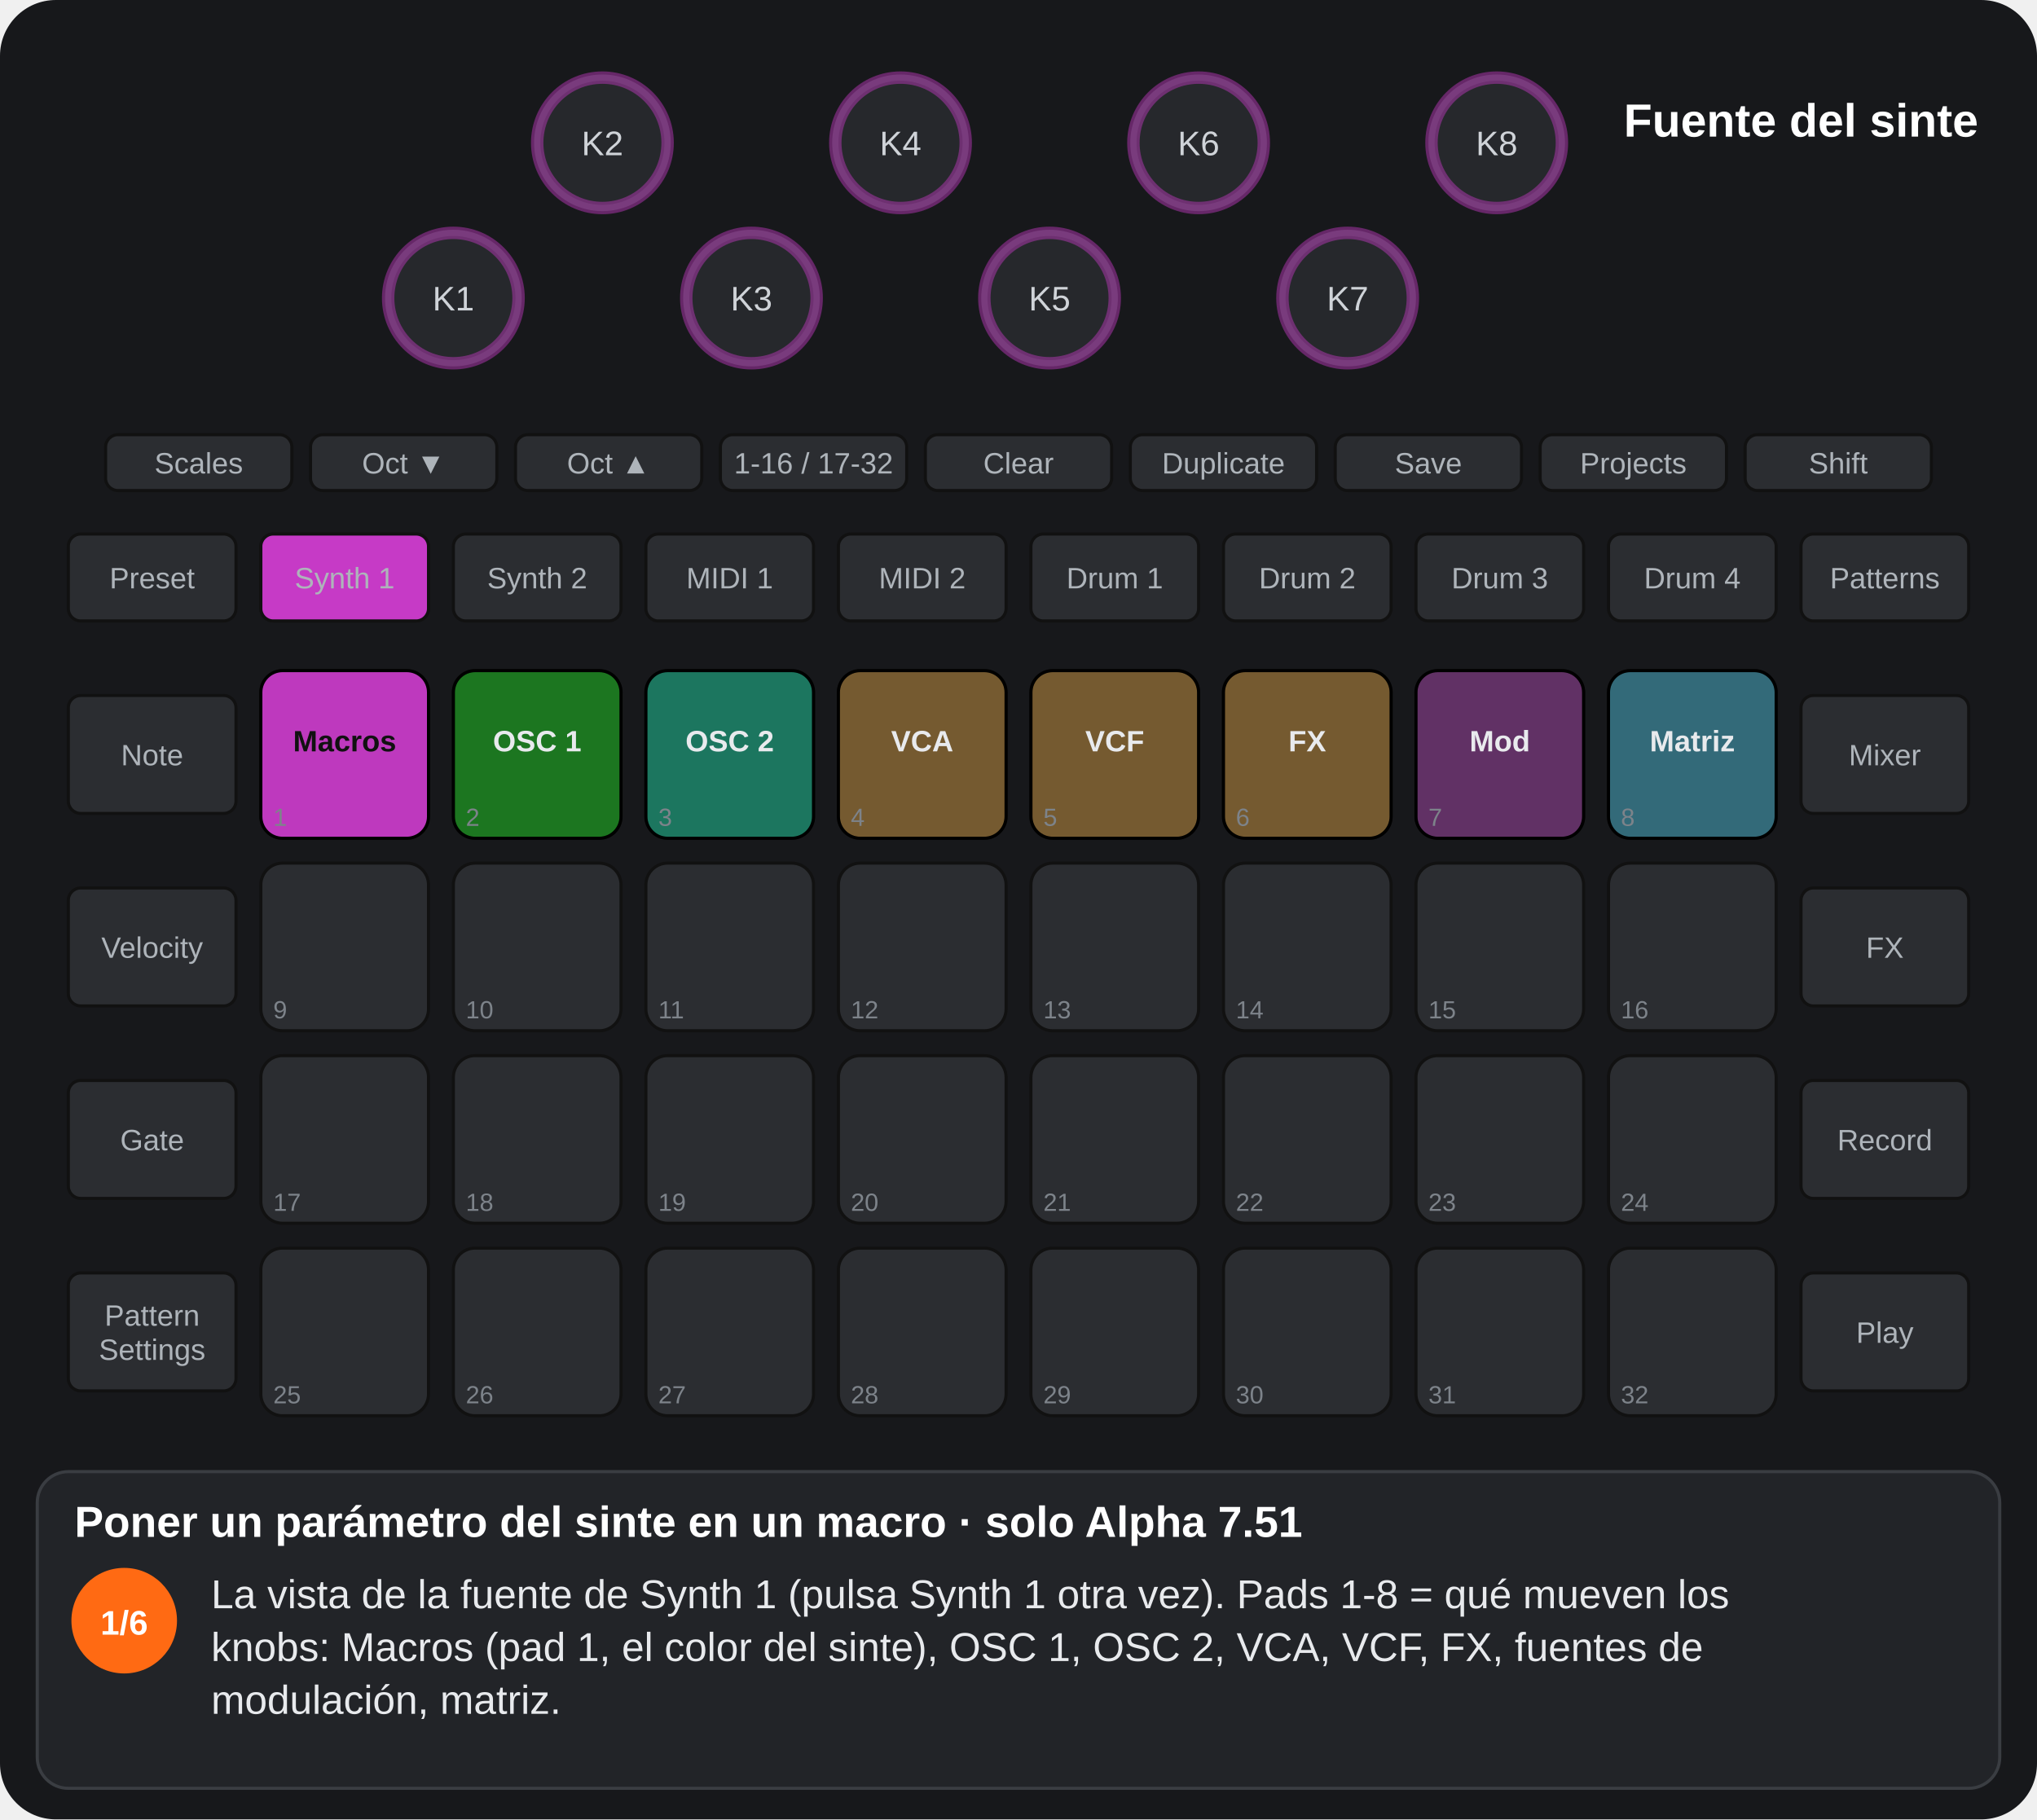
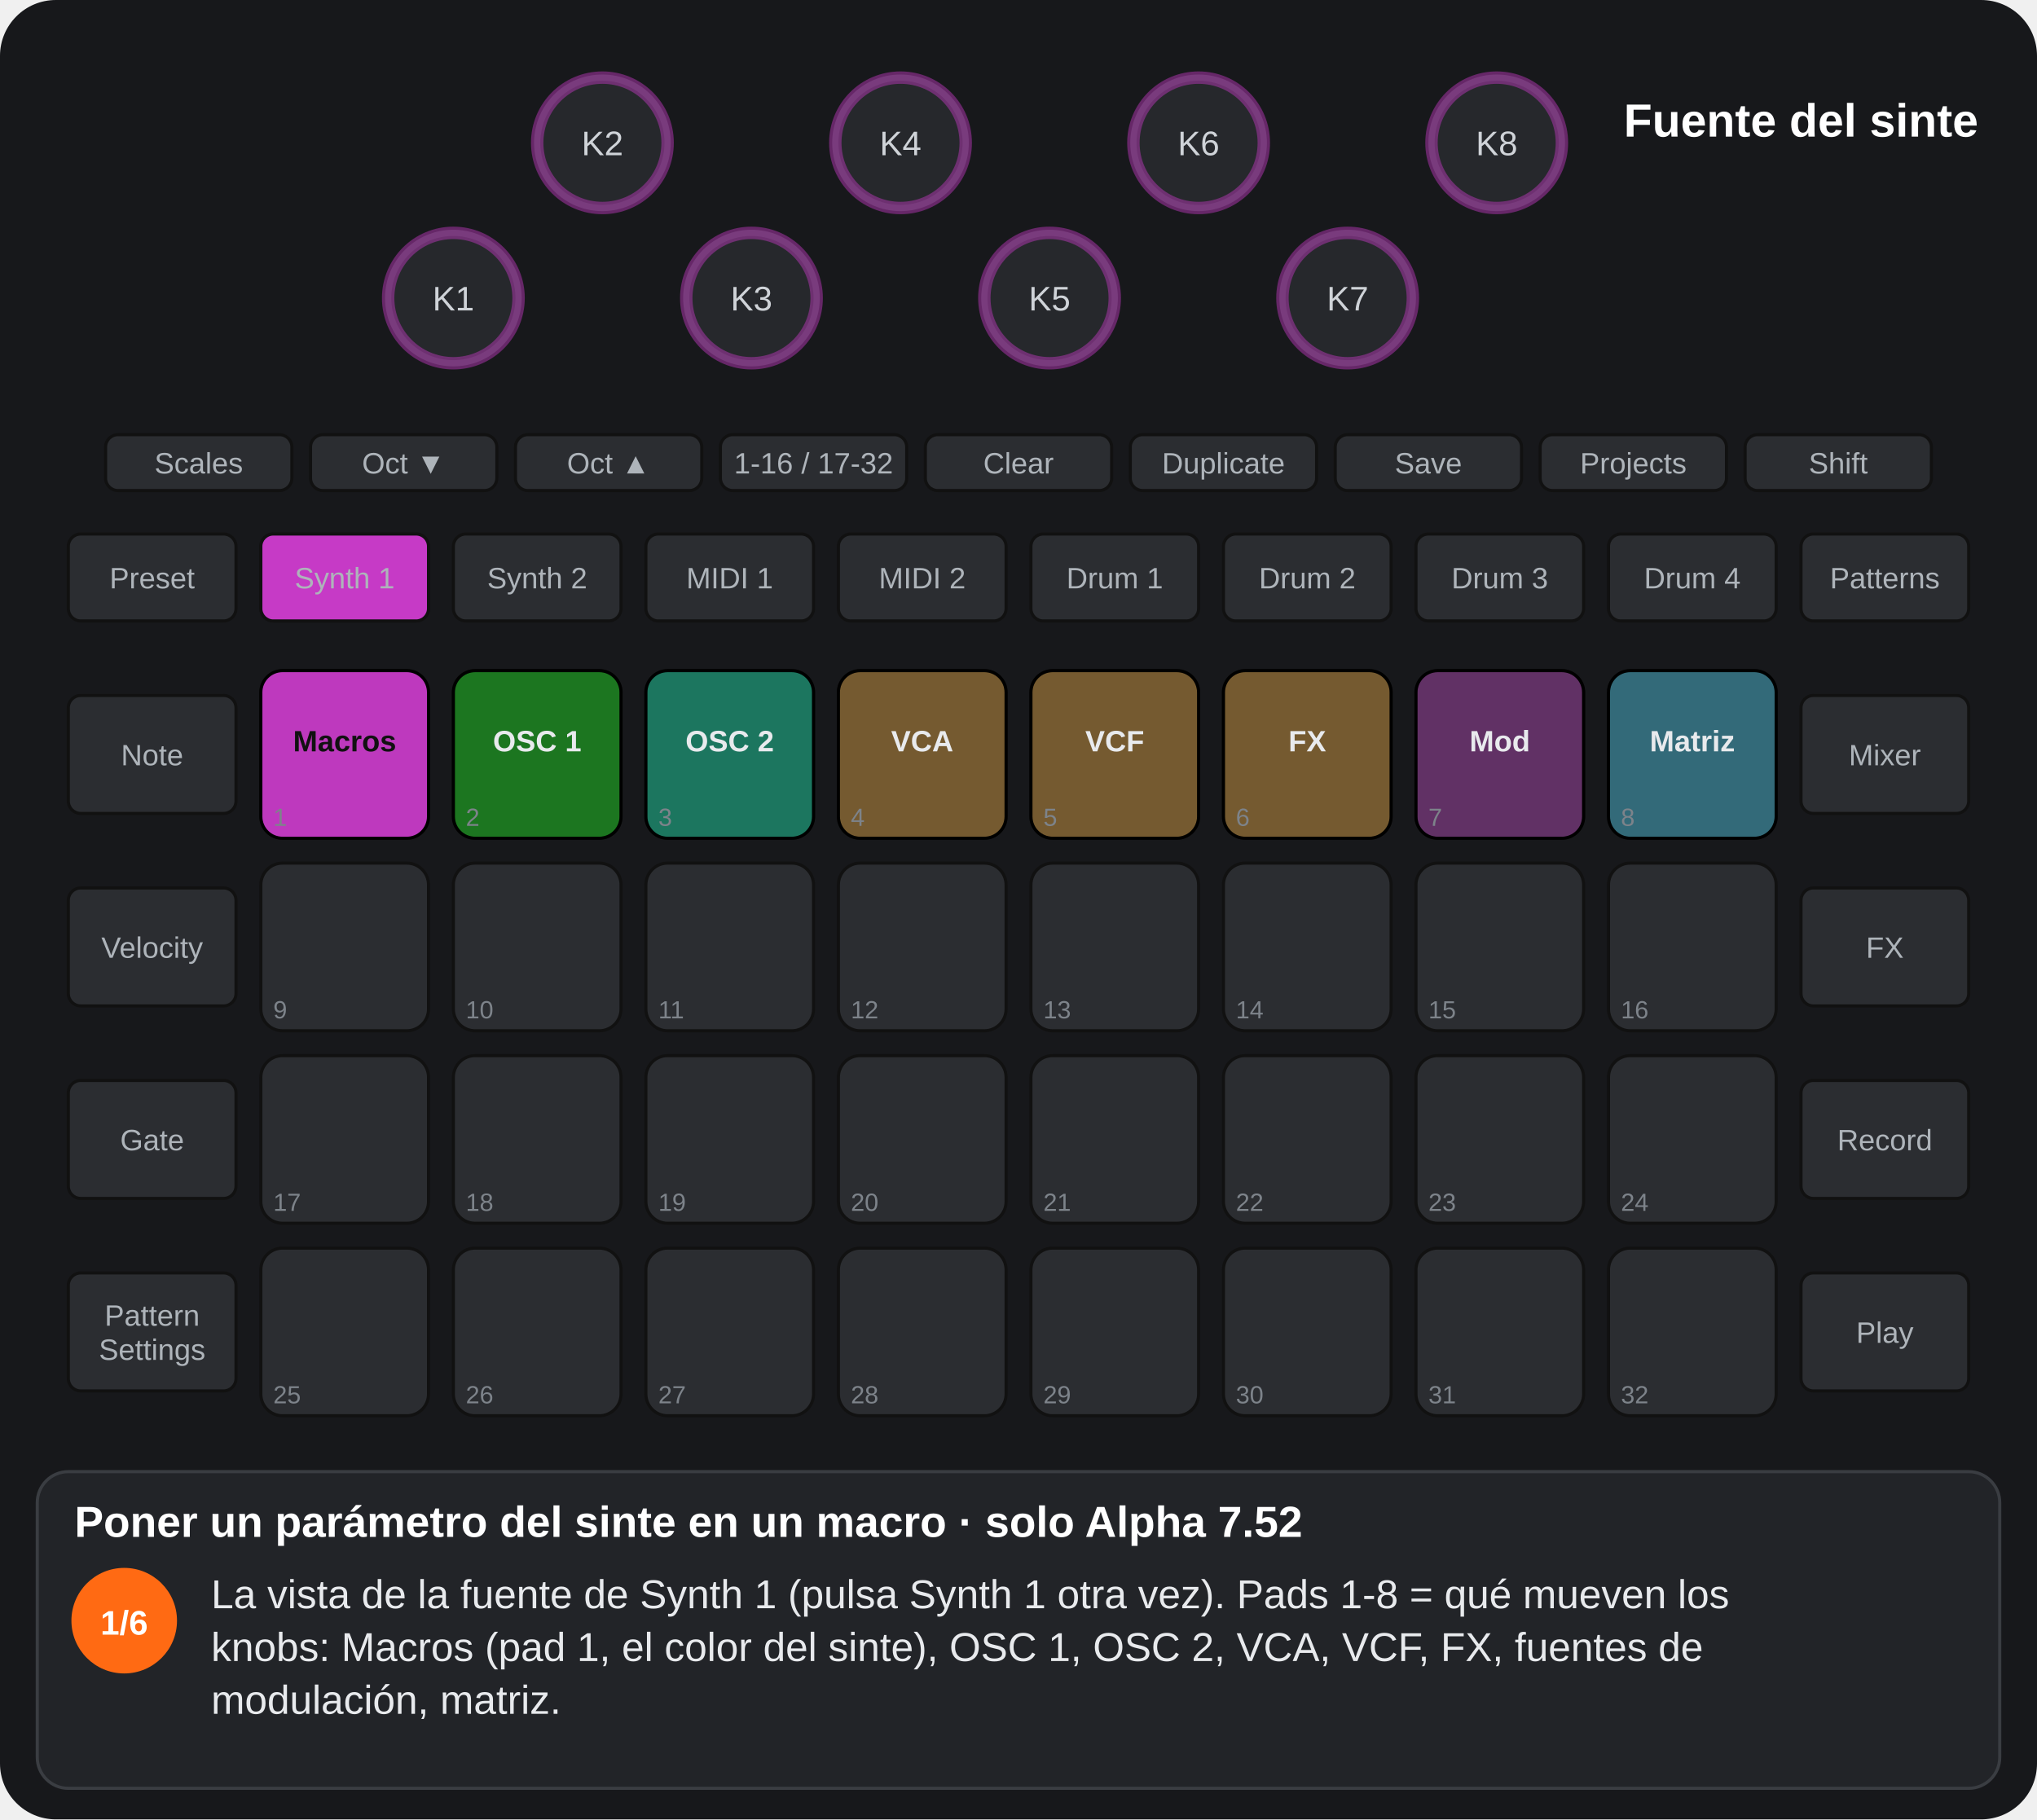
- <svg xmlns="http://www.w3.org/2000/svg" viewBox="0 0 656 586" width="656" height="586" font-family="Arial, Helvetica, sans-serif" role="img" aria-label="Poner un parámetro del sinte en un macro · solo Alpha 7.51">
+ <svg xmlns="http://www.w3.org/2000/svg" viewBox="0 0 656 586" width="656" height="586" font-family="Arial, Helvetica, sans-serif" role="img" aria-label="Poner un parámetro del sinte en un macro · solo Alpha 7.52">
  <style>.kb{fill:#26282c;stroke:#3a3d42;stroke-width:2}.kt{font-size:11px;fill:#cfd3d8;text-anchor:middle}.u{fill:#2b2d31;stroke:#111}.bt{font-size:9.5px;fill:#aeb4ba;text-anchor:middle}.pn{font-size:8px;fill:#7d838a}.pl{font-size:9.5px;font-weight:bold;text-anchor:middle}.kl{font-size:10px;fill:#cfd3d8;text-anchor:middle}.fg{fill:#fff;fill-opacity:.7;stroke:#ff6a13;stroke-width:3}.fo{fill:none;stroke:#ff6a13;stroke-width:3}.ta{fill:none;stroke:#ff6a13;stroke-width:3}.vw{font-size:15px;font-weight:bold;fill:#fff;text-anchor:middle}.ti{font-size:14px;font-weight:bold;fill:#fff}.cp{font-size:13px;fill:#e8eaed}.sn{font-size:11px;font-weight:bold;fill:#fff;text-anchor:middle}.b{animation:b .6s step-end infinite}@keyframes b{0%{opacity:1}50%{opacity:0}100%{opacity:0}}.v{animation:v 1.2s ease-in-out infinite}@keyframes v{0%{opacity:1}50%{opacity:.3}100%{opacity:1}}.g0{animation:kg0 13488ms step-end infinite}@keyframes kg0{0%{opacity:1}18.535%{opacity:0}81.465%{opacity:1}100%{opacity:1}}.g1{animation:kg1 13488ms step-end infinite}@keyframes kg1{0%{opacity:1}48.91%{opacity:0}81.465%{opacity:1}100%{opacity:1}}.g2{animation:kg2 13488ms step-end infinite;opacity:0}@keyframes kg2{0%{opacity:0}18.535%{opacity:1}48.91%{opacity:0}100%{opacity:0}}.g3{animation:kg3 13488ms step-end infinite;opacity:0}@keyframes kg3{0%{opacity:0}18.535%{opacity:1}34.423%{opacity:0}100%{opacity:0}}.g4{animation:kg4 13488ms step-end infinite;opacity:0}@keyframes kg4{0%{opacity:0}18.535%{opacity:1}62.93%{opacity:0}100%{opacity:0}}.g5{animation:kg5 13488ms step-end infinite;opacity:0}@keyframes kg5{0%{opacity:0}34.423%{opacity:1}62.93%{opacity:0}100%{opacity:0}}.g6{animation:kg6 13488ms step-end infinite;opacity:0}@keyframes kg6{0%{opacity:0}48.91%{opacity:1}81.465%{opacity:0}100%{opacity:0}}.g7{animation:kg7 13488ms step-end infinite;opacity:0}@keyframes kg7{0%{opacity:0}62.93%{opacity:1}81.465%{opacity:0}100%{opacity:0}}.g8{animation:kg8 13488ms step-end infinite;opacity:0}@keyframes kg8{0%{opacity:0}48.91%{opacity:1}62.93%{opacity:0}100%{opacity:0}}.g9{animation:kg9 13488ms step-end infinite;opacity:0}@keyframes kg9{0%{opacity:0}18.535%{opacity:1}48.91%{opacity:0}81.465%{opacity:1}100%{opacity:1}}.g10{animation:kg10 13488ms step-end infinite;opacity:0}@keyframes kg10{0%{opacity:0}34.423%{opacity:1}48.91%{opacity:0}100%{opacity:0}}.g11{animation:kg11 13488ms step-end infinite;opacity:0}@keyframes kg11{0%{opacity:0}81.465%{opacity:1}100%{opacity:1}}.g12{animation:kg12 13488ms step-end infinite}@keyframes kg12{0%{opacity:1}18.535%{opacity:0}100%{opacity:0}}</style>
  <rect width="656" height="586" rx="18" fill="#17181b" />
  <circle cx="146" cy="96" r="21" class="kb" />
  <text x="146" y="100" class="kt">K1</text>
  <circle cx="194" cy="46" r="21" class="kb" />
  <text x="194" y="50" class="kt">K2</text>
  <circle cx="242" cy="96" r="21" class="kb" />
  <text x="242" y="100" class="kt">K3</text>
  <circle cx="290" cy="46" r="21" class="kb" />
  <text x="290" y="50" class="kt">K4</text>
  <circle cx="338" cy="96" r="21" class="kb" />
  <text x="338" y="100" class="kt">K5</text>
  <circle cx="386" cy="46" r="21" class="kb" />
  <text x="386" y="50" class="kt">K6</text>
  <circle cx="434" cy="96" r="21" class="kb" />
  <text x="434" y="100" class="kt">K7</text>
  <circle cx="482" cy="46" r="21" class="kb" />
  <text x="482" y="50" class="kt">K8</text>
  <rect x="34" y="140" width="60" height="18" rx="4" class="u" />
  <text x="64" y="152.5" class="bt">Scales</text>
  <rect x="100" y="140" width="60" height="18" rx="4" class="u" />
  <text x="130" y="152.5" class="bt">Oct ▼</text>
  <rect x="166" y="140" width="60" height="18" rx="4" class="u" />
  <text x="196" y="152.5" class="bt">Oct ▲</text>
  <rect x="232" y="140" width="60" height="18" rx="4" class="u" />
  <text x="262" y="152.5" class="bt">1-16 / 17-32</text>
  <rect x="298" y="140" width="60" height="18" rx="4" class="u" />
  <text x="328" y="152.5" class="bt">Clear</text>
  <rect x="364" y="140" width="60" height="18" rx="4" class="u" />
  <text x="394" y="152.5" class="bt">Duplicate</text>
  <rect x="430" y="140" width="60" height="18" rx="4" class="u" />
  <text x="460" y="152.5" class="bt">Save</text>
  <rect x="496" y="140" width="60" height="18" rx="4" class="u" />
  <text x="526" y="152.5" class="bt">Projects</text>
  <rect x="562" y="140" width="60" height="18" rx="4" class="u" />
  <text x="592" y="152.5" class="bt">Shift</text>
  <rect x="22" y="172" width="54" height="28" rx="4" class="u" />
  <text x="49" y="189.5" class="bt">Preset</text>
  <rect x="84" y="172" width="54" height="28" rx="4" class="u" />
  <text x="111" y="189.5" class="bt">Synth 1</text>
  <rect x="146" y="172" width="54" height="28" rx="4" class="u" />
  <text x="173" y="189.5" class="bt">Synth 2</text>
  <rect x="208" y="172" width="54" height="28" rx="4" class="u" />
  <text x="235" y="189.5" class="bt">MIDI 1</text>
  <rect x="270" y="172" width="54" height="28" rx="4" class="u" />
  <text x="297" y="189.5" class="bt">MIDI 2</text>
  <rect x="332" y="172" width="54" height="28" rx="4" class="u" />
  <text x="359" y="189.5" class="bt">Drum 1</text>
  <rect x="394" y="172" width="54" height="28" rx="4" class="u" />
  <text x="421" y="189.5" class="bt">Drum 2</text>
  <rect x="456" y="172" width="54" height="28" rx="4" class="u" />
  <text x="483" y="189.5" class="bt">Drum 3</text>
  <rect x="518" y="172" width="54" height="28" rx="4" class="u" />
  <text x="545" y="189.5" class="bt">Drum 4</text>
  <rect x="580" y="172" width="54" height="28" rx="4" class="u" />
  <text x="607" y="189.5" class="bt">Patterns</text>
  <rect x="22" y="224" width="54" height="38" rx="4" class="u" />
  <text x="49" y="246.5" class="bt">Note</text>
  <rect x="580" y="224" width="54" height="38" rx="4" class="u" />
  <text x="607" y="246.5" class="bt">Mixer</text>
  <rect x="22" y="286" width="54" height="38" rx="4" class="u" />
  <text x="49" y="308.5" class="bt">Velocity</text>
  <rect x="580" y="286" width="54" height="38" rx="4" class="u" />
  <text x="607" y="308.5" class="bt">FX</text>
  <rect x="22" y="348" width="54" height="38" rx="4" class="u" />
  <text x="49" y="370.5" class="bt">Gate</text>
  <rect x="580" y="348" width="54" height="38" rx="4" class="u" />
  <text x="607" y="370.5" class="bt">Record</text>
  <rect x="22" y="410" width="54" height="38" rx="4" class="u" />
  <text x="49" y="427" class="bt">Pattern</text>
  <text x="49" y="438" class="bt">Settings</text>
  <rect x="580" y="410" width="54" height="38" rx="4" class="u" />
  <text x="607" y="432.5" class="bt">Play</text>
  <rect x="84" y="216" width="54" height="54" rx="7" class="u" />
  <rect x="146" y="216" width="54" height="54" rx="7" class="u" />
  <rect x="208" y="216" width="54" height="54" rx="7" class="u" />
  <rect x="270" y="216" width="54" height="54" rx="7" class="u" />
  <rect x="332" y="216" width="54" height="54" rx="7" class="u" />
  <rect x="394" y="216" width="54" height="54" rx="7" class="u" />
  <rect x="456" y="216" width="54" height="54" rx="7" class="u" />
  <rect x="518" y="216" width="54" height="54" rx="7" class="u" />
  <rect x="84" y="278" width="54" height="54" rx="7" class="u" />
  <rect x="146" y="278" width="54" height="54" rx="7" class="u" />
  <rect x="208" y="278" width="54" height="54" rx="7" class="u" />
  <rect x="270" y="278" width="54" height="54" rx="7" class="u" />
  <rect x="332" y="278" width="54" height="54" rx="7" class="u" />
  <rect x="394" y="278" width="54" height="54" rx="7" class="u" />
  <rect x="456" y="278" width="54" height="54" rx="7" class="u" />
  <rect x="518" y="278" width="54" height="54" rx="7" class="u" />
  <rect x="84" y="340" width="54" height="54" rx="7" class="u" />
  <rect x="146" y="340" width="54" height="54" rx="7" class="u" />
  <rect x="208" y="340" width="54" height="54" rx="7" class="u" />
  <rect x="270" y="340" width="54" height="54" rx="7" class="u" />
  <rect x="332" y="340" width="54" height="54" rx="7" class="u" />
  <rect x="394" y="340" width="54" height="54" rx="7" class="u" />
  <rect x="456" y="340" width="54" height="54" rx="7" class="u" />
  <rect x="518" y="340" width="54" height="54" rx="7" class="u" />
  <rect x="84" y="402" width="54" height="54" rx="7" class="u" />
  <rect x="146" y="402" width="54" height="54" rx="7" class="u" />
  <rect x="208" y="402" width="54" height="54" rx="7" class="u" />
  <rect x="270" y="402" width="54" height="54" rx="7" class="u" />
  <rect x="332" y="402" width="54" height="54" rx="7" class="u" />
  <rect x="394" y="402" width="54" height="54" rx="7" class="u" />
  <rect x="456" y="402" width="54" height="54" rx="7" class="u" />
  <rect x="518" y="402" width="54" height="54" rx="7" class="u" />
  <g class="g0">
    <rect x="84" y="216" width="54" height="54" rx="7" fill="#c63ac6" fill-opacity="0.95" stroke="#000" />
    <text x="111" y="242" class="pl" fill="#111">Macros</text>
  </g>
  <g class="g1">
    <rect x="146" y="216" width="54" height="54" rx="7" fill="#00ff00" fill-opacity="0.35" stroke="#000" />
    <text x="173" y="242" class="pl" fill="#e8eaed">OSC 1</text>
  </g>
  <rect x="208" y="216" width="54" height="54" rx="7" fill="#00ffb5" fill-opacity="0.35" stroke="#000" />
  <text x="235" y="242" class="pl" fill="#e8eaed">OSC 2</text>
  <rect x="270" y="216" width="54" height="54" rx="7" fill="#ffaf2f" fill-opacity="0.35" stroke="#000" />
  <text x="297" y="242" class="pl" fill="#e8eaed">VCA</text>
  <rect x="332" y="216" width="54" height="54" rx="7" fill="#ffaf2f" fill-opacity="0.35" stroke="#000" />
  <text x="359" y="242" class="pl" fill="#e8eaed">VCF</text>
  <rect x="394" y="216" width="54" height="54" rx="7" fill="#ffaf2f" fill-opacity="0.35" stroke="#000" />
  <text x="421" y="242" class="pl" fill="#e8eaed">FX</text>
  <rect x="456" y="216" width="54" height="54" rx="7" fill="#c63ac6" fill-opacity="0.35" stroke="#000" />
  <text x="483" y="242" class="pl" fill="#e8eaed">Mod</text>
  <rect x="518" y="216" width="54" height="54" rx="7" fill="#44ddff" fill-opacity="0.35" stroke="#000" />
  <text x="545" y="242" class="pl" fill="#e8eaed">Matriz</text>
  <g class="g2">
    <rect x="84" y="216" width="54" height="54" rx="7" fill="#c63ac6" fill-opacity="0.95" stroke="#000" />
    <text x="111" y="242" class="pl" fill="#111">1</text>
  </g>
  <g class="g3">
    <rect x="84" y="278" width="54" height="54" rx="7" fill="#c63ac6" fill-opacity="0.35" stroke="#000" />
    <text x="111" y="304" class="pl" fill="#e8eaed">2</text>
  </g>
  <g class="g4">
    <rect x="84" y="340" width="54" height="54" rx="7" fill="#c63ac6" fill-opacity="0.35" stroke="#000" />
    <text x="111" y="366" class="pl" fill="#e8eaed">3</text>
    <rect x="84" y="402" width="54" height="54" rx="7" fill="#c63ac6" fill-opacity="0.35" stroke="#000" />
    <text x="111" y="428" class="pl" fill="#e8eaed">4</text>
  </g>
  <g class="g5">
    <rect x="84" y="278" width="54" height="54" rx="7" fill="#ffffff" fill-opacity="0.95" stroke="#000" />
    <text x="111" y="304" class="pl" fill="#111">2</text>
  </g>
  <g class="g6">
    <rect x="84" y="216" width="54" height="54" rx="7" fill="#c63ac6" fill-opacity="0.35" stroke="#000" />
    <text x="111" y="242" class="pl" fill="#e8eaed">Macros</text>
    <rect x="146" y="216" width="54" height="54" rx="7" fill="#00ff00" fill-opacity="0.95" stroke="#000" />
    <text x="173" y="242" class="pl" fill="#111">OSC 1</text>
  </g>
  <g class="g7">
    <rect x="84" y="278" width="54" height="54" rx="7" fill="#c63ac6" fill-opacity="0.95" stroke="#000" />
    <text x="111" y="304" class="pl" fill="#111">2</text>
  </g>
  <text x="88" y="266" class="pn">1</text>
  <text x="150" y="266" class="pn">2</text>
  <text x="212" y="266" class="pn">3</text>
  <text x="274" y="266" class="pn">4</text>
  <text x="336" y="266" class="pn">5</text>
  <text x="398" y="266" class="pn">6</text>
  <text x="460" y="266" class="pn">7</text>
  <text x="522" y="266" class="pn">8</text>
  <text x="88" y="328" class="pn">9</text>
  <text x="150" y="328" class="pn">10</text>
  <text x="212" y="328" class="pn">11</text>
  <text x="274" y="328" class="pn">12</text>
  <text x="336" y="328" class="pn">13</text>
  <text x="398" y="328" class="pn">14</text>
  <text x="460" y="328" class="pn">15</text>
  <text x="522" y="328" class="pn">16</text>
  <text x="88" y="390" class="pn">17</text>
  <text x="150" y="390" class="pn">18</text>
  <text x="212" y="390" class="pn">19</text>
  <text x="274" y="390" class="pn">20</text>
  <text x="336" y="390" class="pn">21</text>
  <text x="398" y="390" class="pn">22</text>
  <text x="460" y="390" class="pn">23</text>
  <text x="522" y="390" class="pn">24</text>
  <text x="88" y="452" class="pn">25</text>
  <text x="150" y="452" class="pn">26</text>
  <text x="212" y="452" class="pn">27</text>
  <text x="274" y="452" class="pn">28</text>
  <text x="336" y="452" class="pn">29</text>
  <text x="398" y="452" class="pn">30</text>
  <text x="460" y="452" class="pn">31</text>
  <text x="522" y="452" class="pn">32</text>
  <rect x="84" y="172" width="54" height="28" rx="4" fill="#c63ac6" stroke="#111" />
  <text x="111" y="189.5" class="bt" fill="#111">Synth 1</text>
  <g class="g7">
    <rect x="364" y="140" width="60" height="18" rx="4" fill="#ffffff" stroke="#111" />
    <text x="394" y="152.5" class="bt" fill="#111">Duplicate</text>
  </g>
  <g class="g1">
    <circle cx="146" cy="96" r="21" fill="none" stroke="#c63ac6" stroke-width="4" stroke-opacity="0.45" />
    <circle cx="194" cy="46" r="21" fill="none" stroke="#c63ac6" stroke-width="4" stroke-opacity="0.45" />
    <circle cx="242" cy="96" r="21" fill="none" stroke="#c63ac6" stroke-width="4" stroke-opacity="0.45" />
    <circle cx="290" cy="46" r="21" fill="none" stroke="#c63ac6" stroke-width="4" stroke-opacity="0.45" />
    <circle cx="338" cy="96" r="21" fill="none" stroke="#c63ac6" stroke-width="4" stroke-opacity="0.45" />
    <circle cx="386" cy="46" r="21" fill="none" stroke="#c63ac6" stroke-width="4" stroke-opacity="0.45" />
    <circle cx="434" cy="96" r="21" fill="none" stroke="#c63ac6" stroke-width="4" stroke-opacity="0.45" />
    <circle cx="482" cy="46" r="21" fill="none" stroke="#c63ac6" stroke-width="4" stroke-opacity="0.45" />
  </g>
  <g class="g6">
    <circle cx="146" cy="96" r="21" fill="none" stroke="#00ff00" stroke-width="4" stroke-opacity="0.45" />
    <circle cx="194" cy="46" r="21" fill="none" stroke="#00ff00" stroke-width="4" stroke-opacity="0.45" />
    <circle cx="290" cy="46" r="21" fill="none" stroke="#00ff00" stroke-width="4" stroke-opacity="0.45" />
    <circle cx="338" cy="96" r="21" fill="none" stroke="#00ff00" stroke-width="4" stroke-opacity="0.45" />
    <circle cx="386" cy="46" r="21" fill="none" stroke="#00ff00" stroke-width="4" stroke-opacity="0.45" />
    <circle cx="434" cy="96" r="21" fill="none" stroke="#00ff00" stroke-width="4" stroke-opacity="0.45" />
    <circle cx="482" cy="46" r="21" fill="none" stroke="#00ff00" stroke-width="4" stroke-opacity="0.45" />
  </g>
  <g class="g8">
    <circle cx="242" cy="96" r="21" fill="none" stroke="#00ff00" stroke-width="4" stroke-opacity="0.45" />
  </g>
  <g class="g7">
    <circle cx="242" cy="96" r="21" fill="none" stroke="#ffffff" stroke-width="4" />
  </g>
  <text x="580" y="44" class="vw">Fuente del sinte</text>
  <g class="g9">
    <path d="M217.8 82A28 28 0 0 1 266.2 82" class="ta" />
    <path d="M269.7 88.1L262.4 84.2L270.1 79.8z" fill="#ff6a13" />
  </g>
  <g class="g10">
    <circle cx="125" cy="319" r="9" class="fg" />
  </g>
  <g class="g8">
    <circle cx="187" cy="257" r="9" class="fg" />
  </g>
  <g class="g7">
    <rect x="361" y="137" width="66" height="24" rx="6" class="fo" />
    <circle cx="424" cy="158" r="5" class="fg" />
    <path d="M121.8 82A28 28 0 0 1 170.2 82" class="ta" />
    <path d="M173.7 88.1L166.4 84.2L174.1 79.8z" fill="#ff6a13" />
  </g>
  <g class="g11">
    <circle cx="125" cy="257" r="9" class="fg" />
  </g>
  <rect x="12" y="474" width="632" height="102" rx="10" fill="#222428" stroke="#3a3d42" />
-   <text x="24" y="495" class="ti">Poner un parámetro del sinte en un macro · solo Alpha 7.51</text>
+   <text x="24" y="495" class="ti">Poner un parámetro del sinte en un macro · solo Alpha 7.52</text>
  <g class="g12">
    <circle cx="40" cy="522" r="17" fill="#ff6a13" />
    <text x="40" y="526.5" class="sn">1/6</text>
    <text x="68" y="518" class="cp">La vista de la fuente de Synth 1 (pulsa Synth 1 otra vez). Pads 1-8 = qué mueven los</text>
    <text x="68" y="535" class="cp">knobs: Macros (pad 1, el color del sinte), OSC 1, OSC 2, VCA, VCF, FX, fuentes de</text>
    <text x="68" y="552" class="cp">modulación, matriz.</text>
  </g>
  <g class="g3">
    <circle cx="40" cy="522" r="17" fill="#ff6a13" />
    <text x="40" y="526.5" class="sn">2/6</text>
    <text x="68" y="518" class="cp">Mueve el knob del macro K3: durante 2 s los pads 1 / 9 / 17 / 25 enseñan sus cuatro</text>
    <text x="68" y="535" class="cp">ranuras: brillante = en uso, tenue = libre.</text>
  </g>
  <g class="g10">
    <circle cx="40" cy="522" r="17" fill="#ff6a13" />
    <text x="40" y="526.5" class="sn">3/6</text>
    <text x="68" y="518" class="cp">Mantén el pad 9 y gira K3: la ranura 2 del macro 3 queda elegida (pad 9 en blanco).</text>
    <text x="68" y="535" class="cp">El knob no mueve nada.</text>
  </g>
  <g class="g8">
    <circle cx="40" cy="522" r="17" fill="#ff6a13" />
    <text x="40" y="526.5" class="sn">4/6</text>
    <text x="68" y="518" class="cp">Pad 2 = la página OSC 1: los knobs fijan ahora el oscilador 1 (K1 semitonos, K2</text>
    <text x="68" y="535" class="cp">cents, K3 onda...).</text>
  </g>
  <g class="g7">
    <circle cx="40" cy="522" r="17" fill="#ff6a13" />
    <text x="40" y="526.5" class="sn">5/6</text>
    <text x="68" y="518" class="cp">Duplicate + K1: los semitonos pasan a ser el destino de esa ranura, con todo su</text>
    <text x="68" y="535" class="cp">recorrido. K3 (el macro) parpadea en blanco. Sin ranura elegida, o con un parámetro</text>
    <text x="68" y="552" class="cp">que un macro no puede mover, va al primer knob libre de Macros 2 (Shift + pad 1);</text>
    <text x="68" y="569" class="cp">sin sitio, el knob girado parpadea en naranja.</text>
  </g>
  <g class="g11">
    <circle cx="40" cy="522" r="17" fill="#ff6a13" />
    <text x="40" y="526.5" class="sn">6/6</text>
    <text x="68" y="518" class="cp">Pad 1 = Macros otra vez: K3 mueve ahora también los semitonos del oscilador 1. Clear</text>
    <text x="68" y="535" class="cp">+ un pad de ranura (con las ranuras a la vista) la libera; pad 26 = el editor de</text>
    <text x="68" y="552" class="cp">macros, para el inicio, el fin y la profundidad de una ranura.</text>
  </g>
</svg>
